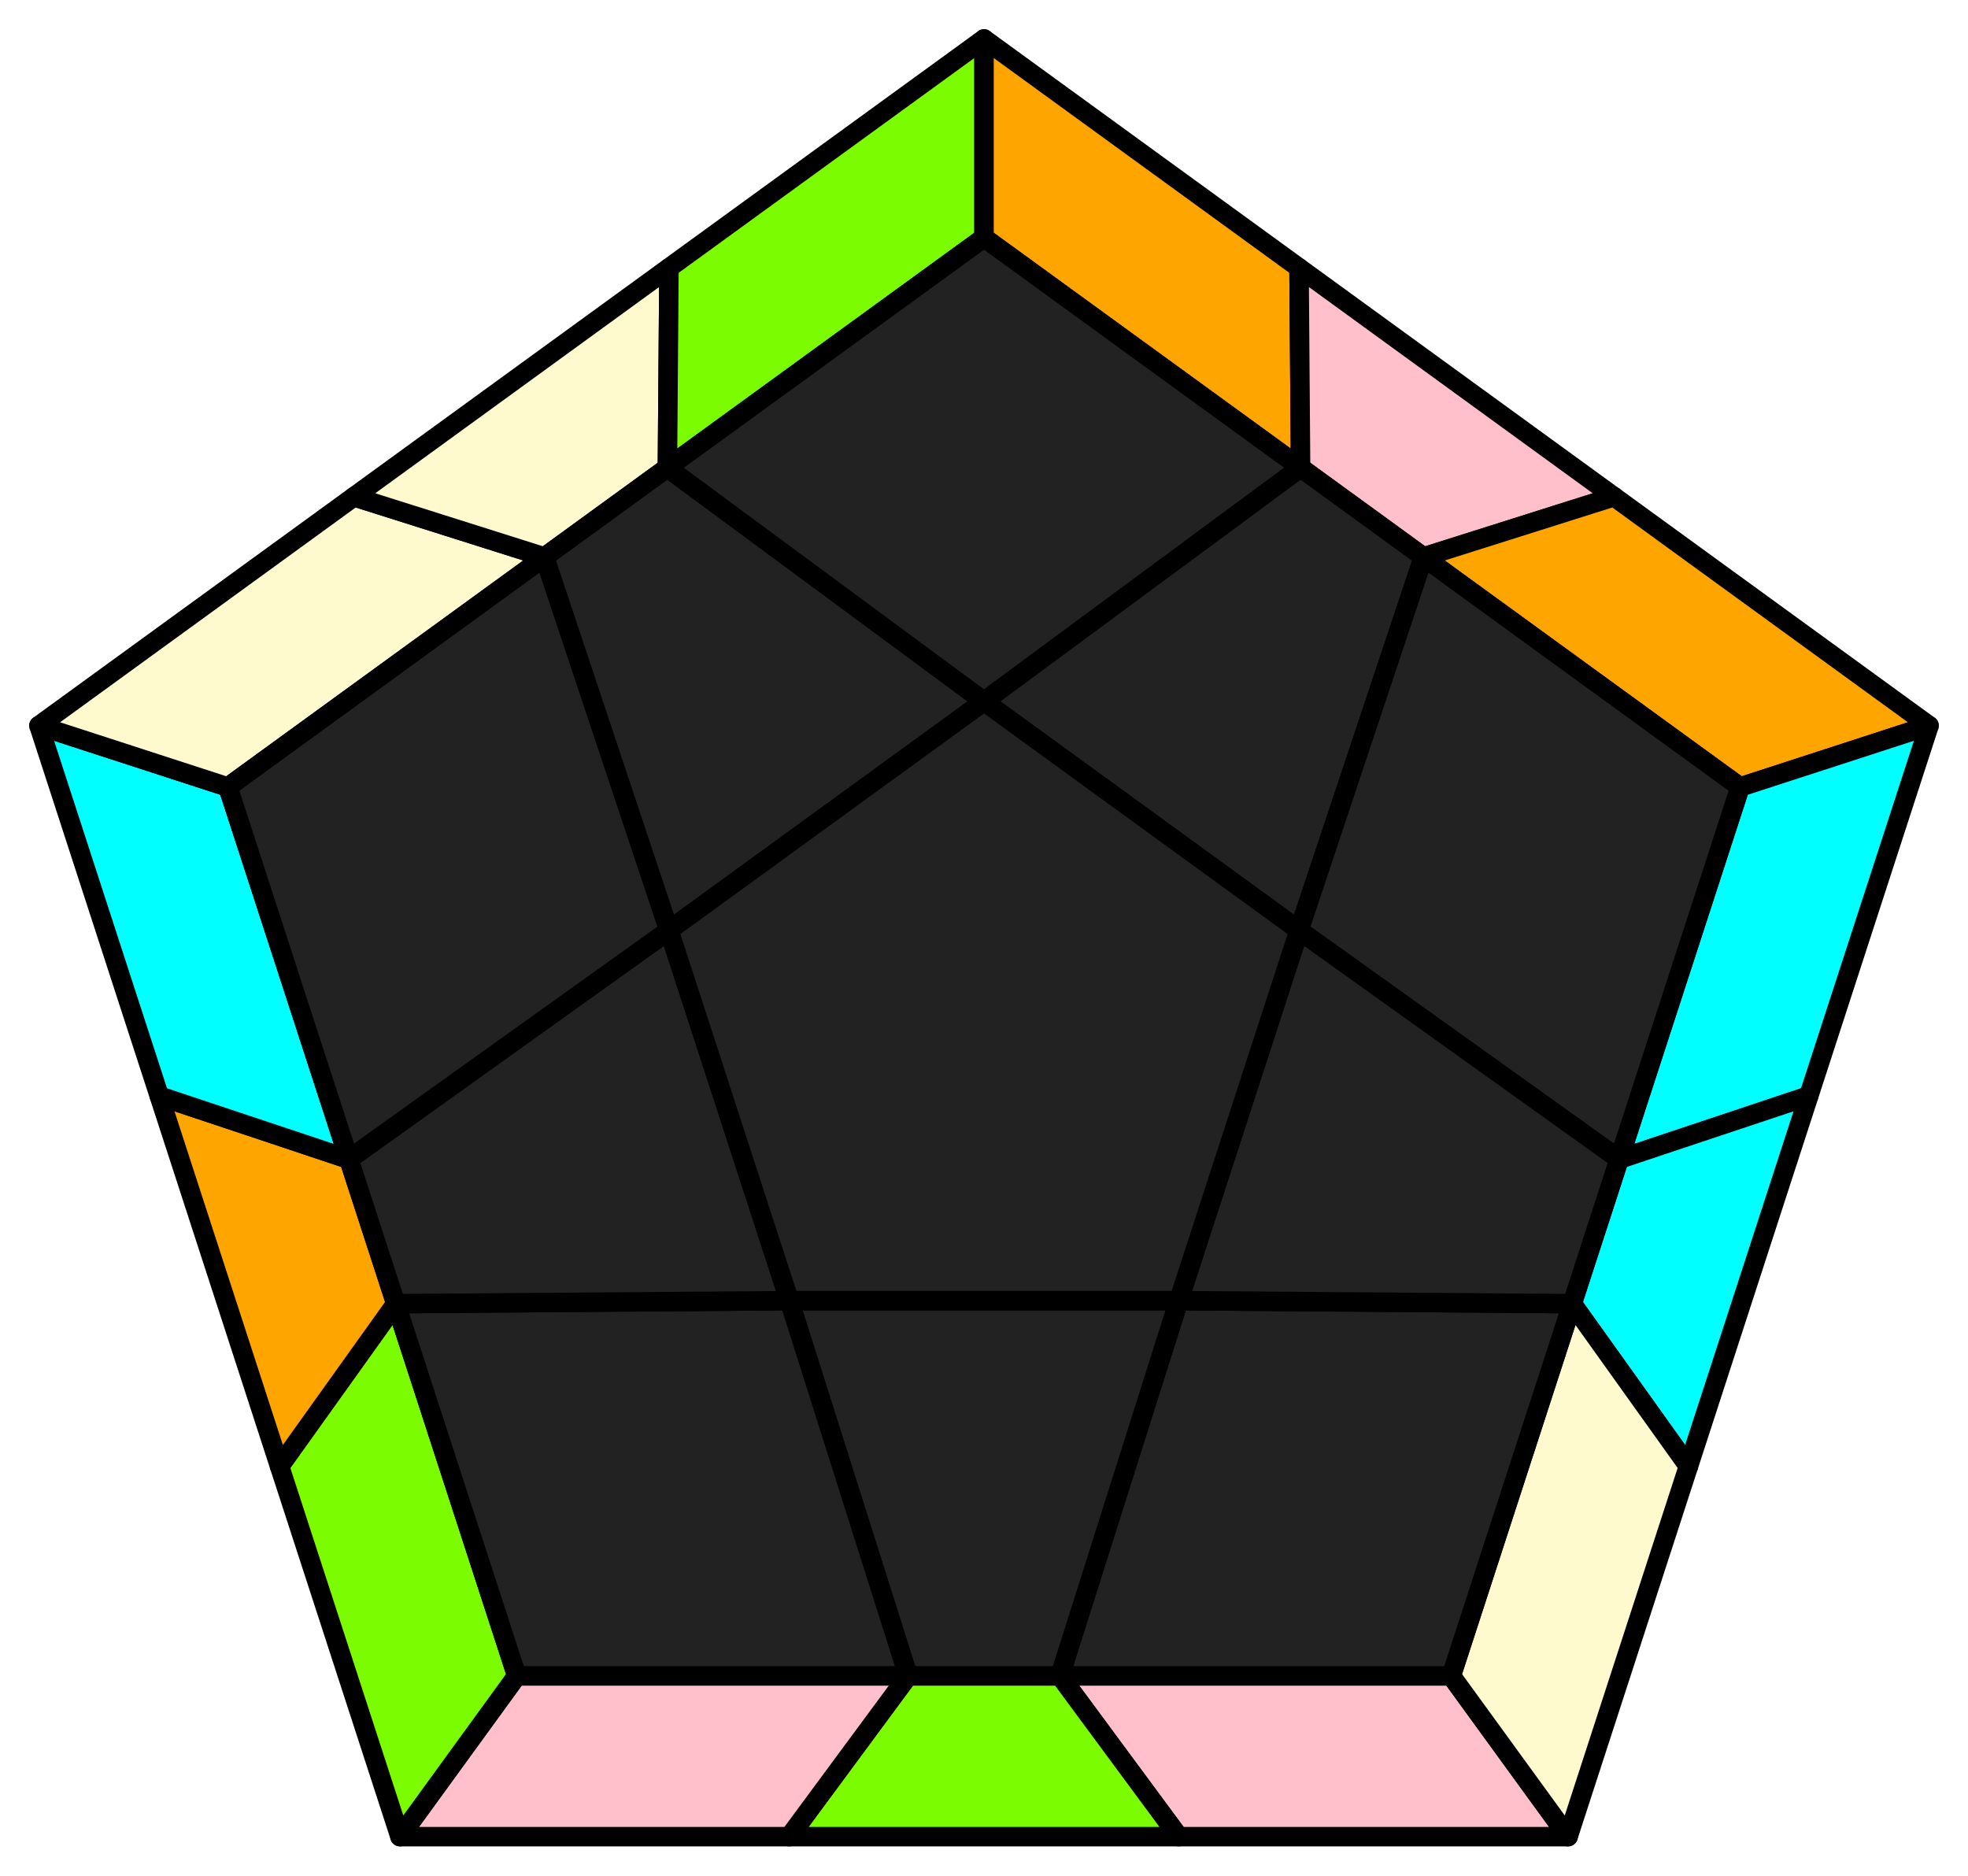
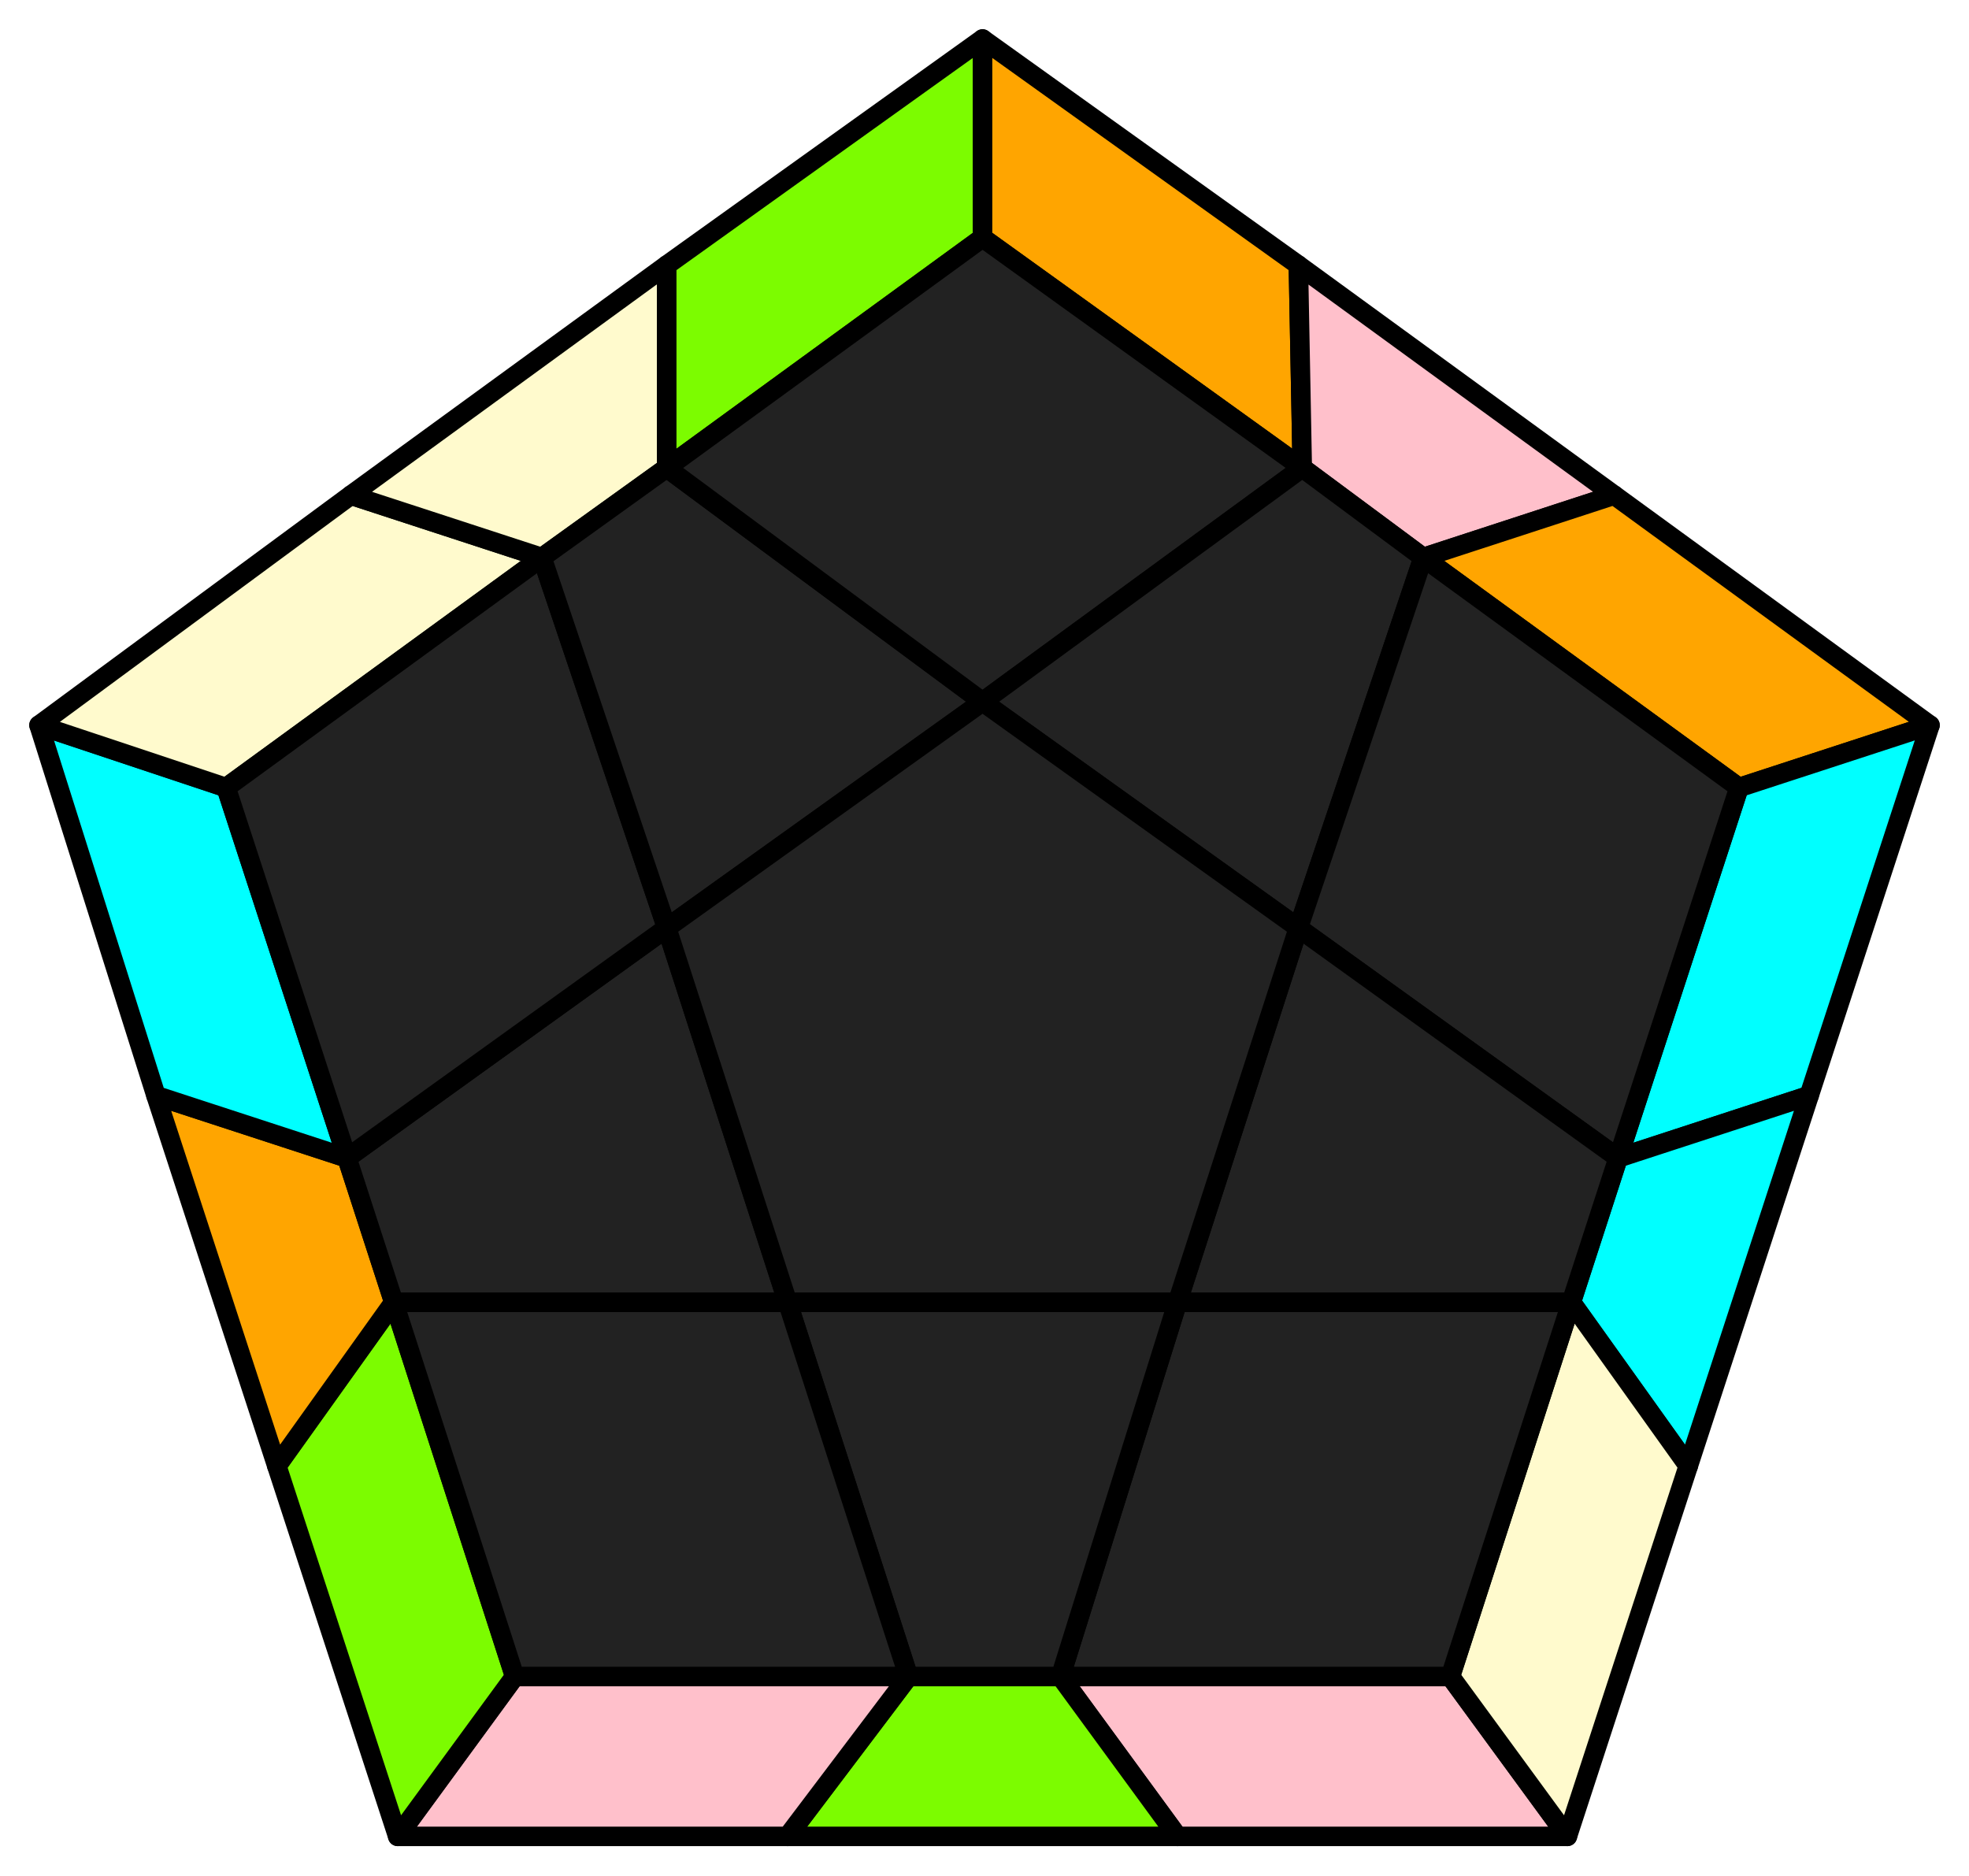
- <svg xmlns="http://www.w3.org/2000/svg" width="50.541" height="48.165">
-   <polygon stroke="black" stroke-width="0.5" points="40.271 47.165 30.271 47.165 27.221 43.036 37.271 43.036" stroke-linejoin="round" fill="#ffc0cb" />
-   <polygon stroke="black" stroke-width="0.5" points="30.271 47.165 20.271 47.165 23.321 43.036 27.221 43.036" stroke-linejoin="round" fill="#7cfc00" />
-   <polygon stroke="black" stroke-width="0.5" points="20.271 47.165 10.271 47.165 13.271 43.036 23.321 43.036" stroke-linejoin="round" fill="#ffc0cb" />
-   <polygon stroke="black" stroke-width="0.5" points="10.271 47.165 7.18 37.655 10.165 33.478 13.271 43.036" stroke-linejoin="round" fill="#7cfc00" />
-   <polygon stroke="black" stroke-width="0.5" points="7.18 37.655 4.09 28.144 8.96 29.769 10.165 33.478" stroke-linejoin="round" fill="#ffa500" />
-   <polygon stroke="black" stroke-width="0.5" points="4.09 28.144 1.0 18.634 5.854 20.211 8.96 29.769" stroke-linejoin="round" fill="#00ffff" />
-   <polygon stroke="black" stroke-width="0.5" points="1.0 18.634 9.09 12.756 13.985 14.304 5.854 20.211" stroke-linejoin="round" fill="#fffacd" />
-   <polygon stroke="black" stroke-width="0.5" points="9.09 12.756 17.18 6.878 17.14 12.011 13.985 14.304" stroke-linejoin="round" fill="#fffacd" />
-   <polygon stroke="black" stroke-width="0.5" points="17.18 6.878 25.271 1.0 25.271 6.104 17.14 12.011" stroke-linejoin="round" fill="#7cfc00" />
-   <polygon stroke="black" stroke-width="0.5" points="25.271 1.0 33.361 6.878 33.401 12.011 25.271 6.104" stroke-linejoin="round" fill="#ffa500" />
-   <polygon stroke="black" stroke-width="0.5" points="33.361 6.878 41.451 12.756 36.556 14.304 33.401 12.011" stroke-linejoin="round" fill="#ffc0cb" />
-   <polygon stroke="black" stroke-width="0.5" points="41.451 12.756 49.541 18.634 44.687 20.211 36.556 14.304" stroke-linejoin="round" fill="#ffa500" />
-   <polygon stroke="black" stroke-width="0.5" points="49.541 18.634 46.451 28.144 41.581 29.769 44.687 20.211" stroke-linejoin="round" fill="#00ffff" />
-   <polygon stroke="black" stroke-width="0.5" points="46.451 28.144 43.361 37.655 40.376 33.478 41.581 29.769" stroke-linejoin="round" fill="#00ffff" />
-   <polygon stroke="black" stroke-width="0.5" points="43.361 37.655 40.271 47.165 37.271 43.036 40.376 33.478" stroke-linejoin="round" fill="#fffacd" />
-   <polygon stroke="black" stroke-width="0.5" points="37.271 43.036 27.221 43.036 30.271 33.401 40.376 33.478" stroke-linejoin="round" fill="#222" />
-   <polygon stroke="black" stroke-width="0.5" points="27.221 43.036 23.321 43.036 20.271 33.401 30.271 33.401" stroke-linejoin="round" fill="#222" />
-   <polygon stroke="black" stroke-width="0.5" points="13.271 43.036 10.165 33.478 20.271 33.401 23.321 43.036" stroke-linejoin="round" fill="#222" />
-   <polygon stroke="black" stroke-width="0.5" points="10.165 33.478 8.96 29.769 17.18 23.891 20.271 33.401" stroke-linejoin="round" fill="#222" />
-   <polygon stroke="black" stroke-width="0.5" points="5.854 20.211 13.985 14.304 17.18 23.891 8.96 29.769" stroke-linejoin="round" fill="#222" />
-   <polygon stroke="black" stroke-width="0.5" points="13.985 14.304 17.14 12.011 25.271 18.013 17.18 23.891" stroke-linejoin="round" fill="#222" />
-   <polygon stroke="black" stroke-width="0.5" points="25.271 6.104 33.401 12.011 25.271 18.013 17.14 12.011" stroke-linejoin="round" fill="#222" />
-   <polygon stroke="black" stroke-width="0.5" points="33.401 12.011 36.556 14.304 33.361 23.891 25.271 18.013" stroke-linejoin="round" fill="#222" />
-   <polygon stroke="black" stroke-width="0.5" points="44.687 20.211 41.581 29.769 33.361 23.891 36.556 14.304" stroke-linejoin="round" fill="#222" />
-   <polygon stroke="black" stroke-width="0.5" points="41.581 29.769 40.376 33.478 30.271 33.401 33.361 23.891" stroke-linejoin="round" fill="#222" />
-   <polygon stroke="black" stroke-width="0.5" points="30.271 33.401 20.271 33.401 17.18 23.891 25.271 18.013 33.361 23.891" stroke-linejoin="round" fill="#222" />
+ <svg xmlns="http://www.w3.org/2000/svg" id="98" width="505" height="481">
+   <style>
+ polygon { stroke: black; stroke-width: 5px; stroke-linejoin: round;}
+ .green {fill: #7cfc00;}
+ .orange {fill: #ffa500;}
+ .blue {fill: #00ffff;}
+ .beige {fill: #fffacd;}
+ .pink {fill: #ffc0cb;}
+ .grey {fill: #222;}
+ </style>
+   <polygon class="pink" points="402 471 302 471 272 430 372 430" />
+   <polygon class="green" points="302 471 202 471 233 430 272 430" />
+   <polygon class="pink" points="202 471 102 471 132 430 233 430" />
+   <polygon class="green" points="102 471 71 376 101 334 132 430" />
+   <polygon class="orange" points="71 376 40 281 89 297 101 334" />
+   <polygon class="blue" points="40 281 10 186 58 202 89 297" />
+   <polygon class="beige" points="10 186 90 127 139 143 58 202" />
+   <polygon class="beige" points="90 127 171 68 171 120 139 143" />
+   <polygon class="green" points="171 68 252 10 252 61 171 120" />
+   <polygon class="orange" points="252 10 333 68 334 120 252 61" />
+   <polygon class="pink" points="333 68 414 127 365 143 334 120" />
+   <polygon class="orange" points="414 127 495 186 446 202 365 143" />
+   <polygon class="blue" points="495 186 464 281 415 297 446 202" />
+   <polygon class="blue" points="464 281 433 376 403 334 415 297" />
+   <polygon class="beige" points="433 376 402 471 372 430 403 334" />
+   <polygon class="grey" points="372 430 272 430 302 334 403 334" />
+   <polygon class="grey" points="272 430 233 430 202 334 302 334" />
+   <polygon class="grey" points="132 430 101 334 202 334 233 430" />
+   <polygon class="grey" points="101 334 89 297 171 238 202 334" />
+   <polygon class="grey" points="58 202 139 143 171 238 89 297" />
+   <polygon class="grey" points="139 143 171 120 252 180 171 238" />
+   <polygon class="grey" points="252 61 334 120 252 180 171 120" />
+   <polygon class="grey" points="334 120 365 143 333 238 252 180" />
+   <polygon class="grey" points="446 202 415 297 333 238 365 143" />
+   <polygon class="grey" points="415 297 403 334 302 334 333 238" />
+   <polygon class="grey" points="302 334 202 334 171 238 252 180 333 238" />
</svg>
